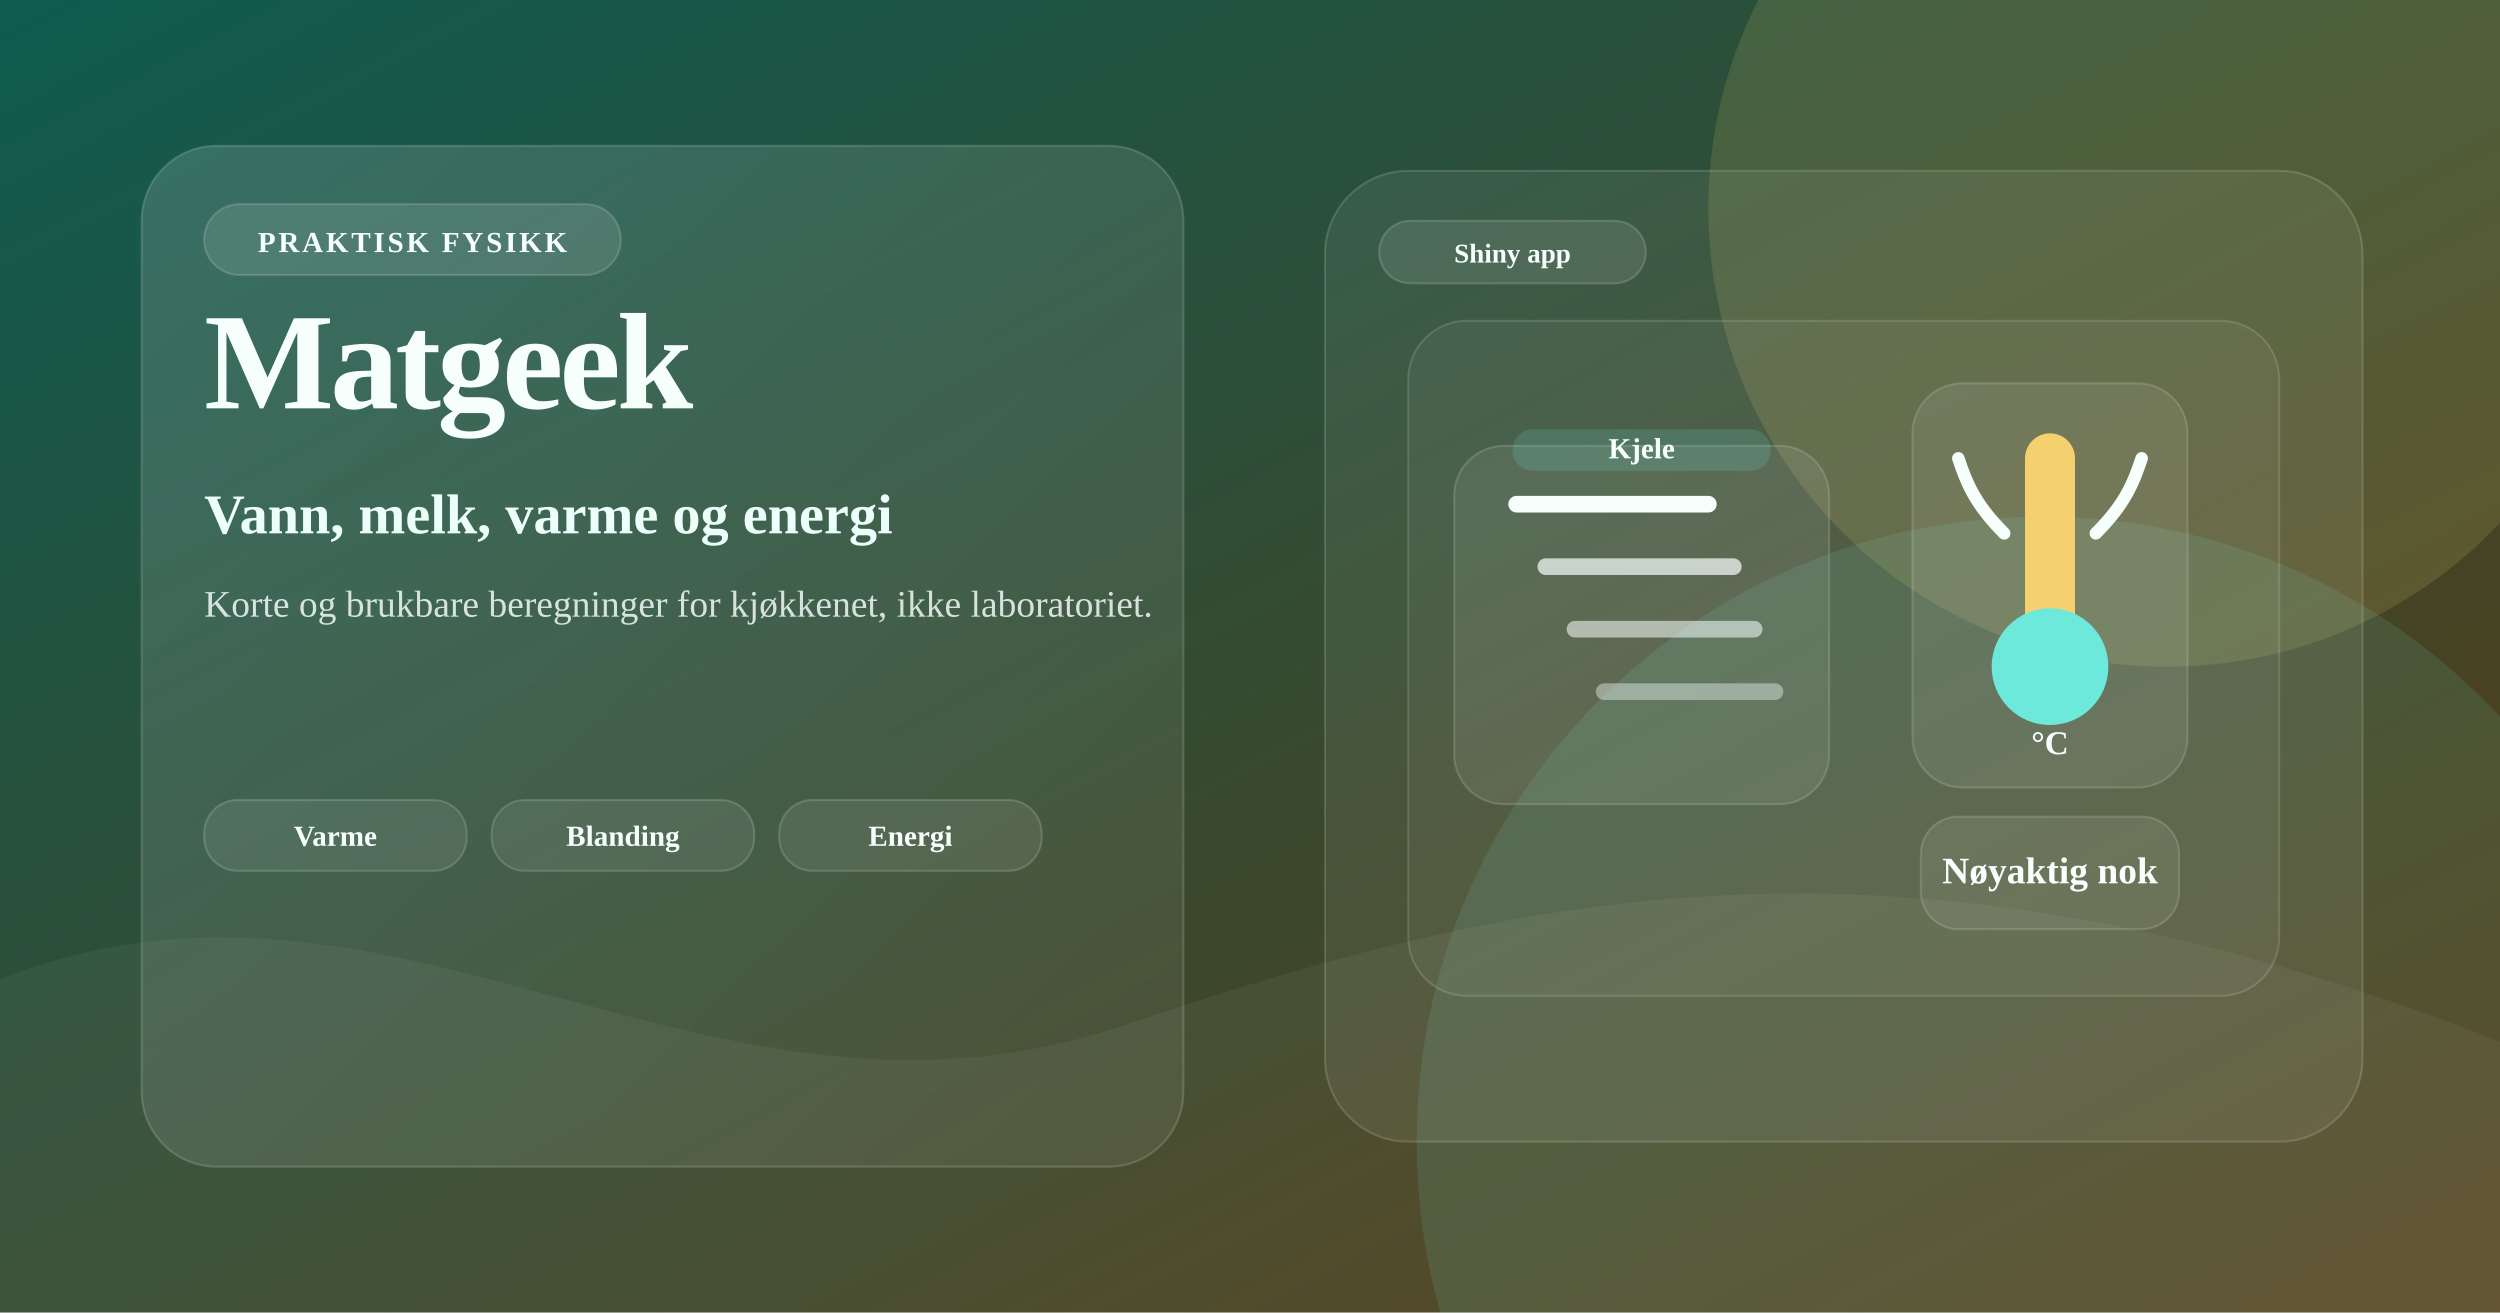
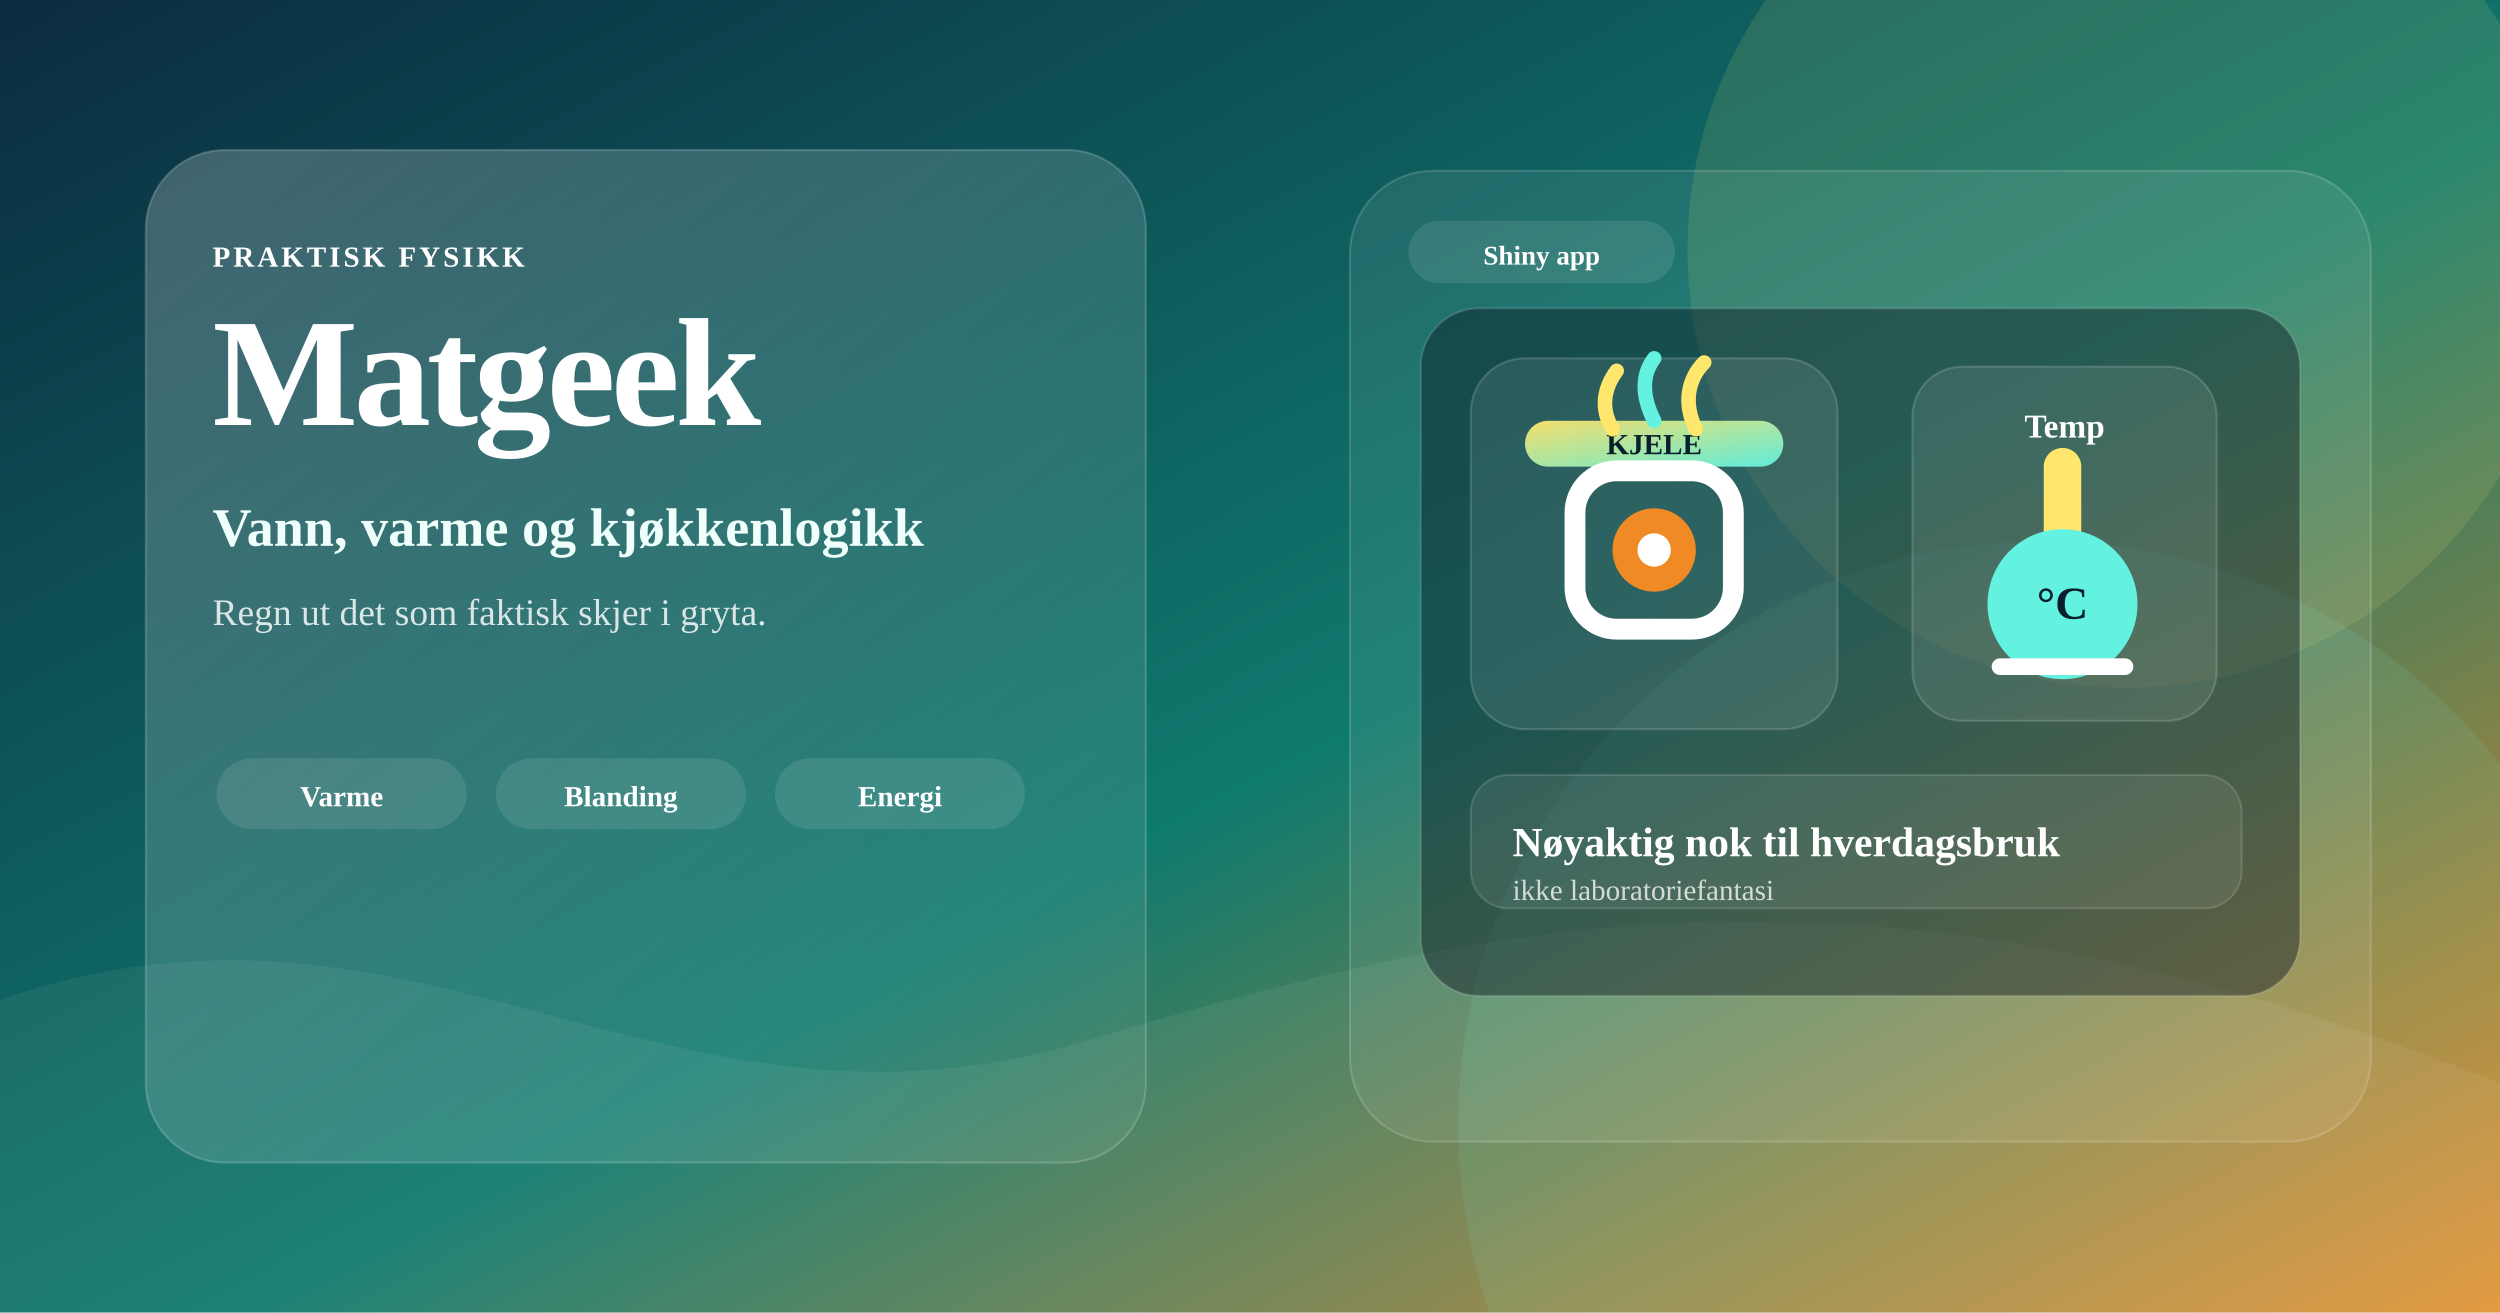
<svg xmlns="http://www.w3.org/2000/svg" viewBox="0 0 1200 630" role="img" aria-labelledby="title desc">
  <defs>
    <linearGradient id="bg" x1="0" y1="0" x2="1" y2="1">
-       <stop offset="0%" stop-color="#0f5c51" />
-       <stop offset="100%" stop-color="#5a3a12" />
+       <stop offset="0%" stop-color="#0b2b3f" />
+       <stop offset="55%" stop-color="#0f7a6e" />
+       <stop offset="100%" stop-color="#f08a24" />
    </linearGradient>
-     <linearGradient id="panel" x1="0" y1="0" x2="1" y2="1">
-       <stop offset="0%" stop-color="#ffffff" stop-opacity="0.14" />
-       <stop offset="100%" stop-color="#ffffff" stop-opacity="0.06" />
+     <linearGradient id="glass" x1="0" y1="0" x2="1" y2="1">
+       <stop offset="0%" stop-color="#ffffff" stop-opacity=".22" />
+       <stop offset="100%" stop-color="#ffffff" stop-opacity=".06" />
    </linearGradient>
    <linearGradient id="accent" x1="0" y1="0" x2="1" y2="1">
-       <stop offset="0%" stop-color="#f4d06f" />
-       <stop offset="100%" stop-color="#6de9dc" />
+       <stop offset="0%" stop-color="#ffe66d" />
+       <stop offset="100%" stop-color="#63f2df" />
    </linearGradient>
  </defs>
  <rect width="1200" height="630" fill="url(#bg)" />
-   <circle cx="1040" cy="100" r="220" fill="#f4d06f" opacity="0.14" />
-   <circle cx="980" cy="548" r="300" fill="#6de9dc" opacity="0.11" />
-   <path d="M0 470 C190 395, 340 560, 540 492 S920 390, 1200 500 L1200 630 L0 630 Z" fill="rgba(255,255,255,0.05)" />
-   <g transform="translate(68,70)">
-     <rect width="500" height="490" rx="36" fill="url(#panel)" stroke="rgba(255,255,255,0.16)" />
-     <rect x="30" y="28" width="200" height="34" rx="17" fill="rgba(255,255,255,0.11)" stroke="rgba(255,255,255,0.16)" />
-     <text x="130" y="51" text-anchor="middle" fill="#f5fffe" font-size="14" font-weight="800" letter-spacing="1.3">PRAKTISK FYSIKK</text>
-     <text x="30" y="126" fill="#f7fffd" font-size="66" font-weight="900" letter-spacing="-1.8">Matgeek</text>
-     <text x="30" y="186" fill="#ecfffb" font-size="27" font-weight="700">Vann, melk, varme og energi</text>
-     <text x="30" y="226" fill="rgba(247,255,253,0.82)" font-size="18" font-weight="500">Korte og brukbare beregninger for kjøkkenet, ikke laboratoriet.</text>
-     <g transform="translate(30,314)">
-       <g transform="translate(0,0)">
-         <rect x="0" y="0" rx="16" width="126" height="34" fill="rgba(255,255,255,0.08)" stroke="rgba(255,255,255,0.16)" />
-         <text x="63" y="22" text-anchor="middle" fill="#f7fffd" font-size="14" font-weight="700">Varme</text>
+   <circle cx="1020" cy="120" r="210" fill="#ffe66d" opacity=".12" />
+   <circle cx="980" cy="540" r="280" fill="#63f2df" opacity=".10" />
+   <path d="M0 480 C200 410, 320 560, 520 500 S900 400, 1200 520 L1200 630 L0 630 Z" fill="rgba(255,255,255,.06)" />
+   <g transform="translate(70 72)">
+     <rect width="480" height="486" rx="38" fill="url(#glass)" stroke="rgba(255,255,255,.18)" />
+     <text x="32" y="56" fill="#fff" font-size="14" font-weight="800" letter-spacing="1.4">PRAKTISK FYSIKK</text>
+     <text x="32" y="132" fill="#fff" font-size="74" font-weight="900" letter-spacing="-2">Matgeek</text>
+     <text x="32" y="190" fill="#effffb" font-size="26" font-weight="700">Vann, varme og kjøkkenlogikk</text>
+     <text x="32" y="228" fill="rgba(255,255,255,.82)" font-size="18">Regn ut det som faktisk skjer i gryta.</text>
+     <g transform="translate(34 292)">
+       <rect width="120" height="34" rx="17" fill="rgba(255,255,255,.10)" />
+       <text x="60" y="23" text-anchor="middle" fill="#fff" font-size="14" font-weight="700">Varme</text>
+       <g transform="translate(134 0)">
+         <rect width="120" height="34" rx="17" fill="rgba(255,255,255,.10)" />
+         <text x="60" y="23" text-anchor="middle" fill="#fff" font-size="14" font-weight="700">Blanding</text>
      </g>
-       <g transform="translate(138,0)">
-         <rect x="0" y="0" rx="16" width="126" height="34" fill="rgba(255,255,255,0.08)" stroke="rgba(255,255,255,0.16)" />
-         <text x="63" y="22" text-anchor="middle" fill="#f7fffd" font-size="14" font-weight="700">Blanding</text>
-       </g>
-       <g transform="translate(276,0)">
-         <rect x="0" y="0" rx="16" width="126" height="34" fill="rgba(255,255,255,0.08)" stroke="rgba(255,255,255,0.16)" />
-         <text x="63" y="22" text-anchor="middle" fill="#f7fffd" font-size="14" font-weight="700">Energi</text>
+       <g transform="translate(268 0)">
+         <rect width="120" height="34" rx="17" fill="rgba(255,255,255,.10)" />
+         <text x="60" y="23" text-anchor="middle" fill="#fff" font-size="14" font-weight="700">Energi</text>
      </g>
    </g>
  </g>
-   <g transform="translate(636,82)">
-     <rect width="498" height="466" rx="40" fill="rgba(255,255,255,0.07)" stroke="rgba(255,255,255,0.15)" />
-     <rect x="26" y="24" width="128" height="30" rx="15" fill="rgba(255,255,255,0.1)" stroke="rgba(255,255,255,0.16)" />
-     <text x="90" y="44" text-anchor="middle" fill="#f7fffd" font-size="13" font-weight="800">Shiny app</text>
-     <g transform="translate(40,72)">
-       <rect x="0" y="0" width="418" height="324" rx="28" fill="rgba(255,255,255,0.05)" stroke="rgba(255,255,255,0.14)" />
-       <g transform="translate(22,26)">
-         <rect x="0" y="34" width="180" height="172" rx="24" fill="rgba(255,255,255,0.08)" stroke="rgba(255,255,255,0.15)" />
-         <path d="M30 62 H122" stroke="#f7fffd" stroke-width="8" stroke-linecap="round" />
-         <path d="M44 92 H134" stroke="#f7fffd" stroke-width="8" stroke-linecap="round" opacity="0.7" />
-         <path d="M58 122 H144" stroke="#f7fffd" stroke-width="8" stroke-linecap="round" opacity="0.55" />
-         <path d="M72 152 H154" stroke="#f7fffd" stroke-width="8" stroke-linecap="round" opacity="0.4" />
-         <rect x="28" y="26" width="124" height="20" rx="10" fill="rgba(109,233,220,0.16)" />
-         <text x="90" y="40" text-anchor="middle" fill="#f7fffd" font-size="14" font-weight="800">Kjele</text>
+   <g transform="translate(648 82)">
+     <rect width="490" height="466" rx="40" fill="rgba(255,255,255,.08)" stroke="rgba(255,255,255,.16)" />
+     <rect x="28" y="24" width="128" height="30" rx="15" fill="rgba(255,255,255,.10)" />
+     <text x="92" y="45" text-anchor="middle" fill="#fff" font-size="13" font-weight="800">Shiny app</text>
+     <g transform="translate(34 66)">
+       <rect width="422" height="330" rx="28" fill="rgba(8,18,28,.42)" stroke="rgba(255,255,255,.14)" />
+       <g transform="translate(24 24)">
+         <rect width="176" height="178" rx="26" fill="rgba(255,255,255,.09)" stroke="rgba(255,255,255,.16)" />
+         <rect x="26" y="30" width="124" height="22" rx="11" fill="url(#accent)" opacity=".95" />
+         <text x="88" y="46" text-anchor="middle" fill="#08202d" font-size="14" font-weight="900">KJELE</text>
+         <rect x="50" y="54" width="76" height="76" rx="20" fill="none" stroke="#fff" stroke-width="10" />
+         <path d="M68 34 C62 24, 64 14, 70 6" stroke="#ffe66d" stroke-width="7" stroke-linecap="round" fill="none" />
+         <path d="M88 30 C82 18, 82 8, 88 0" stroke="#63f2df" stroke-width="7" stroke-linecap="round" fill="none" />
+         <path d="M108 34 C102 22, 104 10, 112 2" stroke="#ffe66d" stroke-width="7" stroke-linecap="round" fill="none" />
+         <circle cx="88" cy="92" r="20" fill="#f08a24" />
+         <circle cx="88" cy="92" r="8" fill="#fff" />
      </g>
-       <g transform="translate(242,30)">
-         <rect x="0" y="0" width="132" height="194" rx="24" fill="rgba(255,255,255,0.08)" stroke="rgba(255,255,255,0.15)" />
-         <rect x="54" y="24" width="24" height="100" rx="12" fill="#f4d06f" />
-         <circle cx="66" cy="136" r="28" fill="#6de9dc" />
-         <path d="M44 72 C30 58, 26 48, 22 36" stroke="#f7fffd" stroke-width="6" stroke-linecap="round" fill="none" />
-         <path d="M88 72 C102 58, 106 48, 110 36" stroke="#f7fffd" stroke-width="6" stroke-linecap="round" fill="none" />
-         <text x="66" y="178" text-anchor="middle" fill="#f7fffd" font-size="16" font-weight="800">°C</text>
+       <g transform="translate(236 28)">
+         <rect width="146" height="170" rx="24" fill="rgba(255,255,255,.09)" stroke="rgba(255,255,255,.16)" />
+         <text x="73" y="34" text-anchor="middle" fill="#fff" font-size="16" font-weight="800">Temp</text>
+         <path d="M72 48 V114" stroke="#ffe66d" stroke-width="18" stroke-linecap="round" />
+         <circle cx="72" cy="114" r="36" fill="#63f2df" />
+         <text x="72" y="121" text-anchor="middle" fill="#08202d" font-size="22" font-weight="900">°C</text>
+         <path d="M42 144 H102" stroke="#fff" stroke-width="8" stroke-linecap="round" />
      </g>
-       <rect x="246" y="238" width="124" height="54" rx="18" fill="rgba(255,255,255,0.08)" stroke="rgba(255,255,255,0.15)" />
-       <text x="308" y="270" text-anchor="middle" fill="#f7fffd" font-size="18" font-weight="800">Nøyaktig nok</text>
+       <rect x="24" y="224" width="370" height="64" rx="18" fill="rgba(255,255,255,.08)" stroke="rgba(255,255,255,.14)" />
+       <text x="44" y="263" fill="#fff" font-size="20" font-weight="800">Nøyaktig nok til hverdagsbruk</text>
+       <text x="44" y="284" fill="rgba(255,255,255,.76)" font-size="14">ikke laboratoriefantasi</text>
    </g>
  </g>
</svg>
